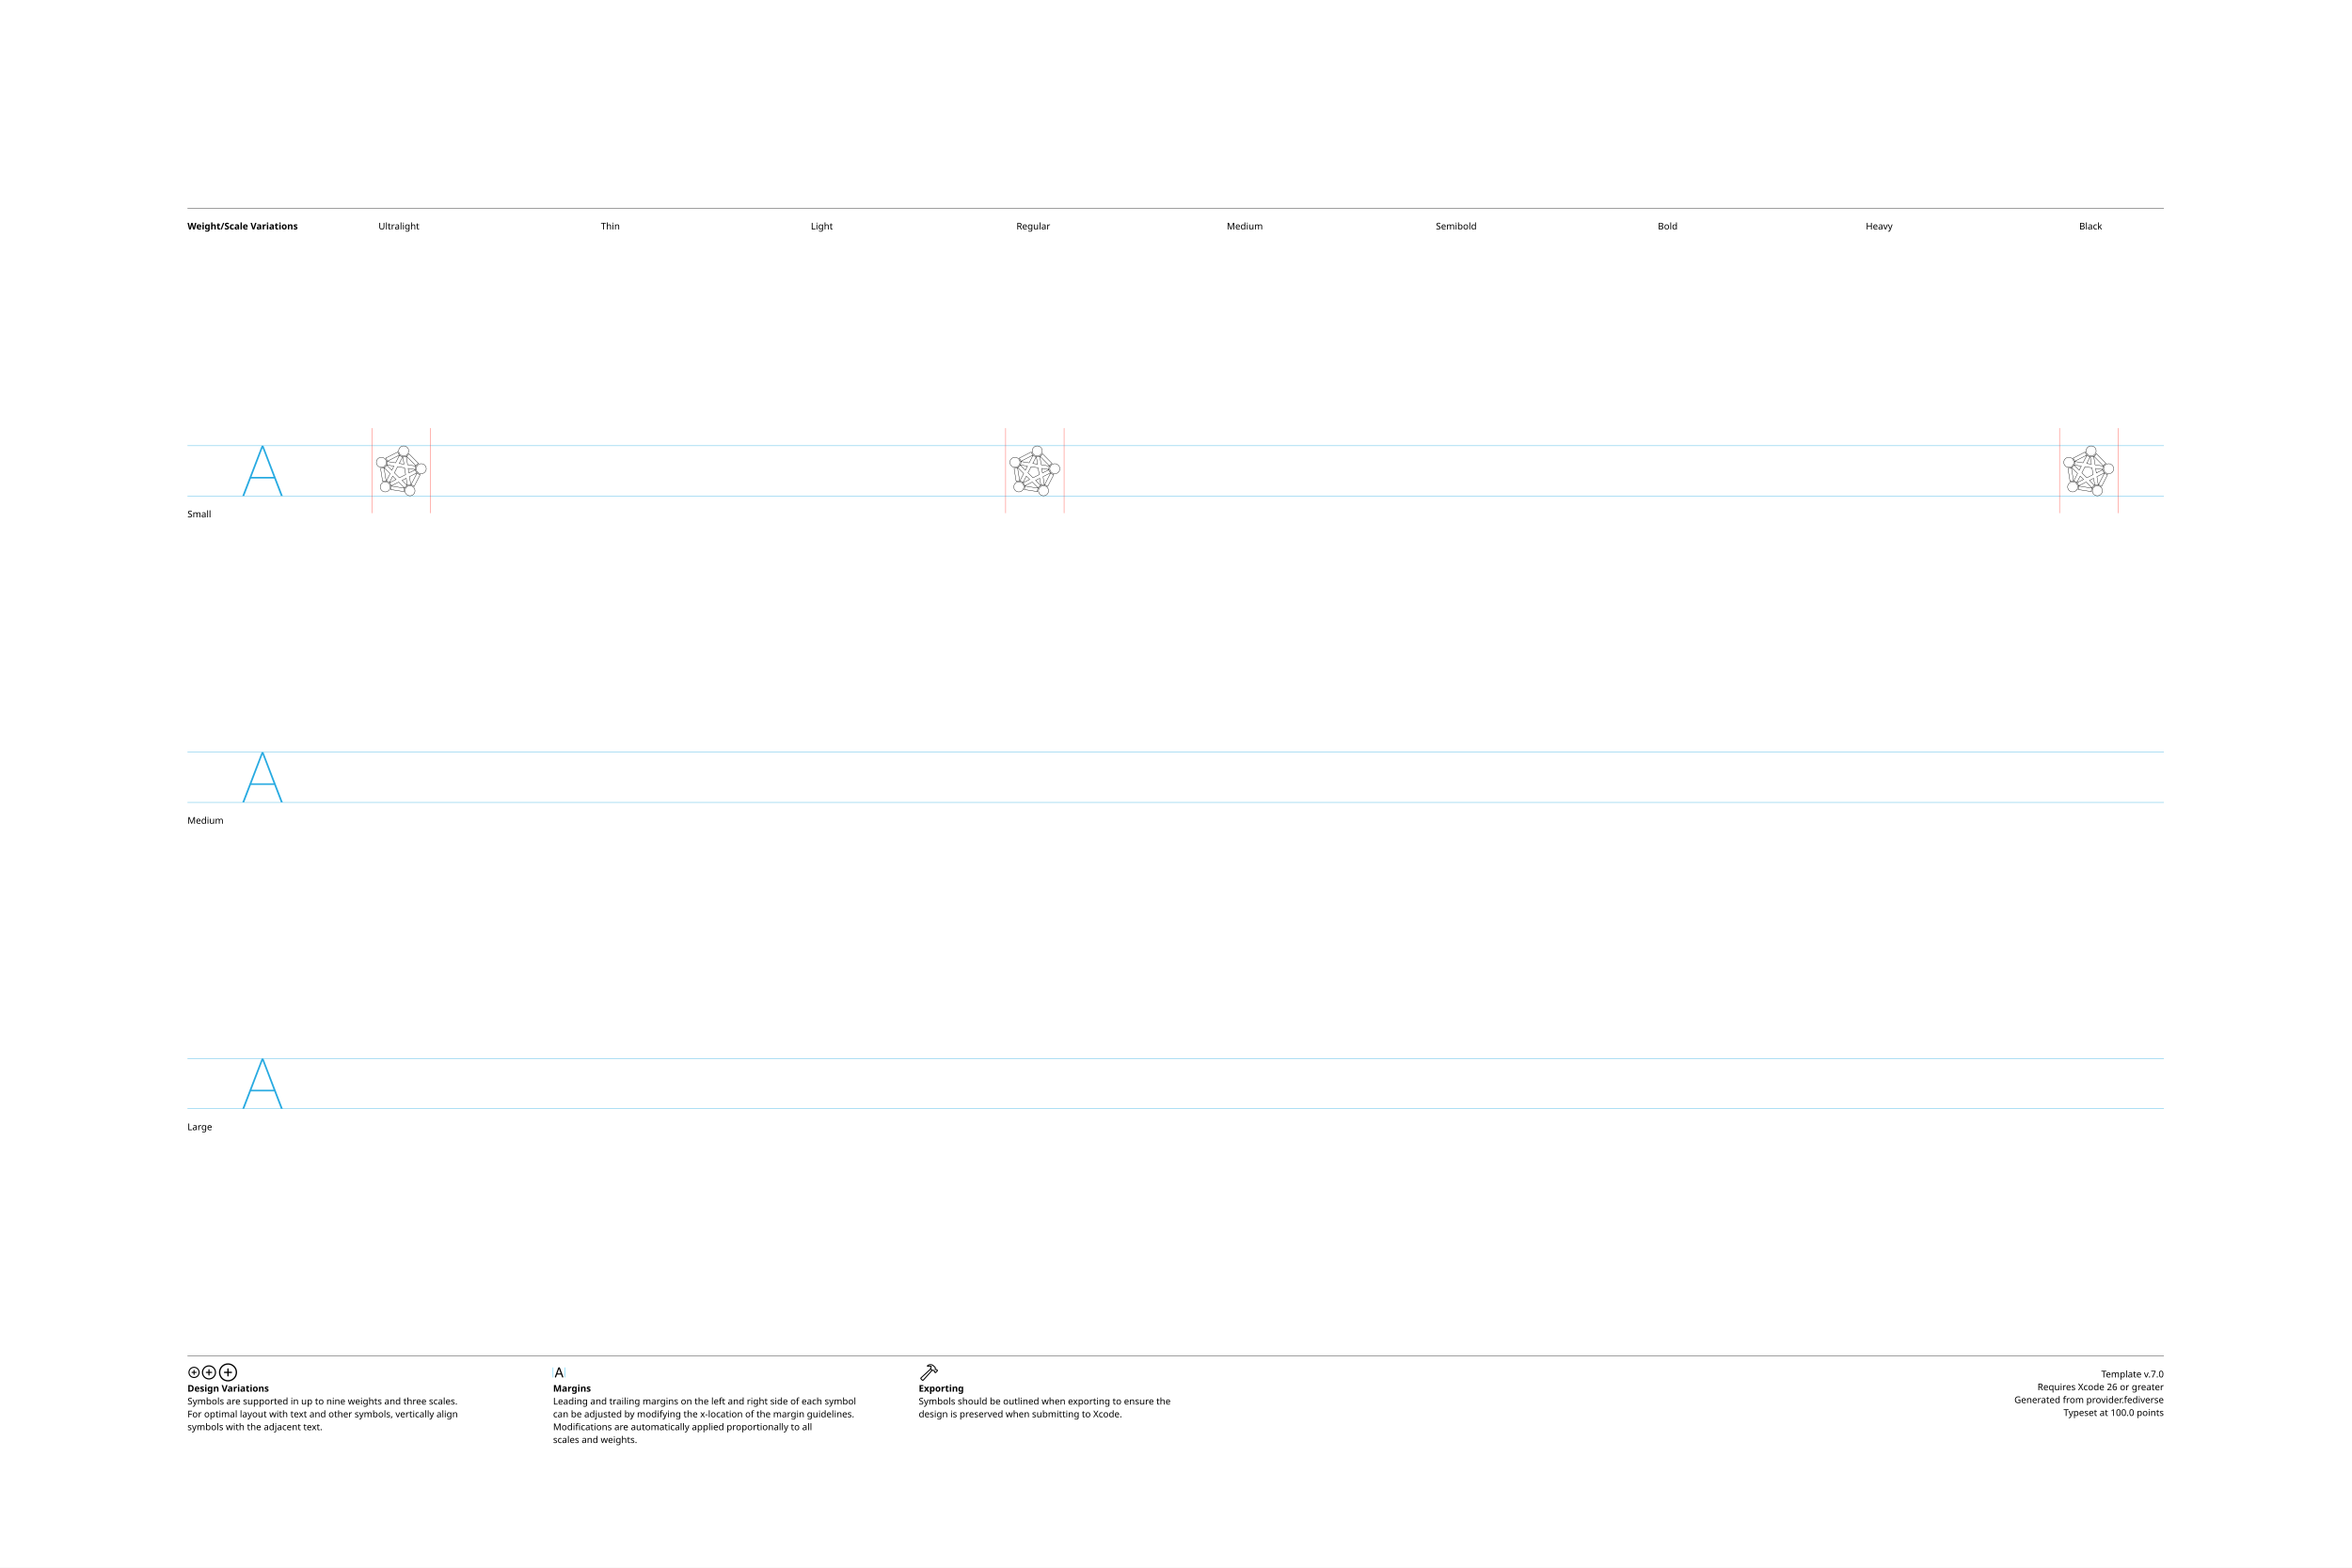
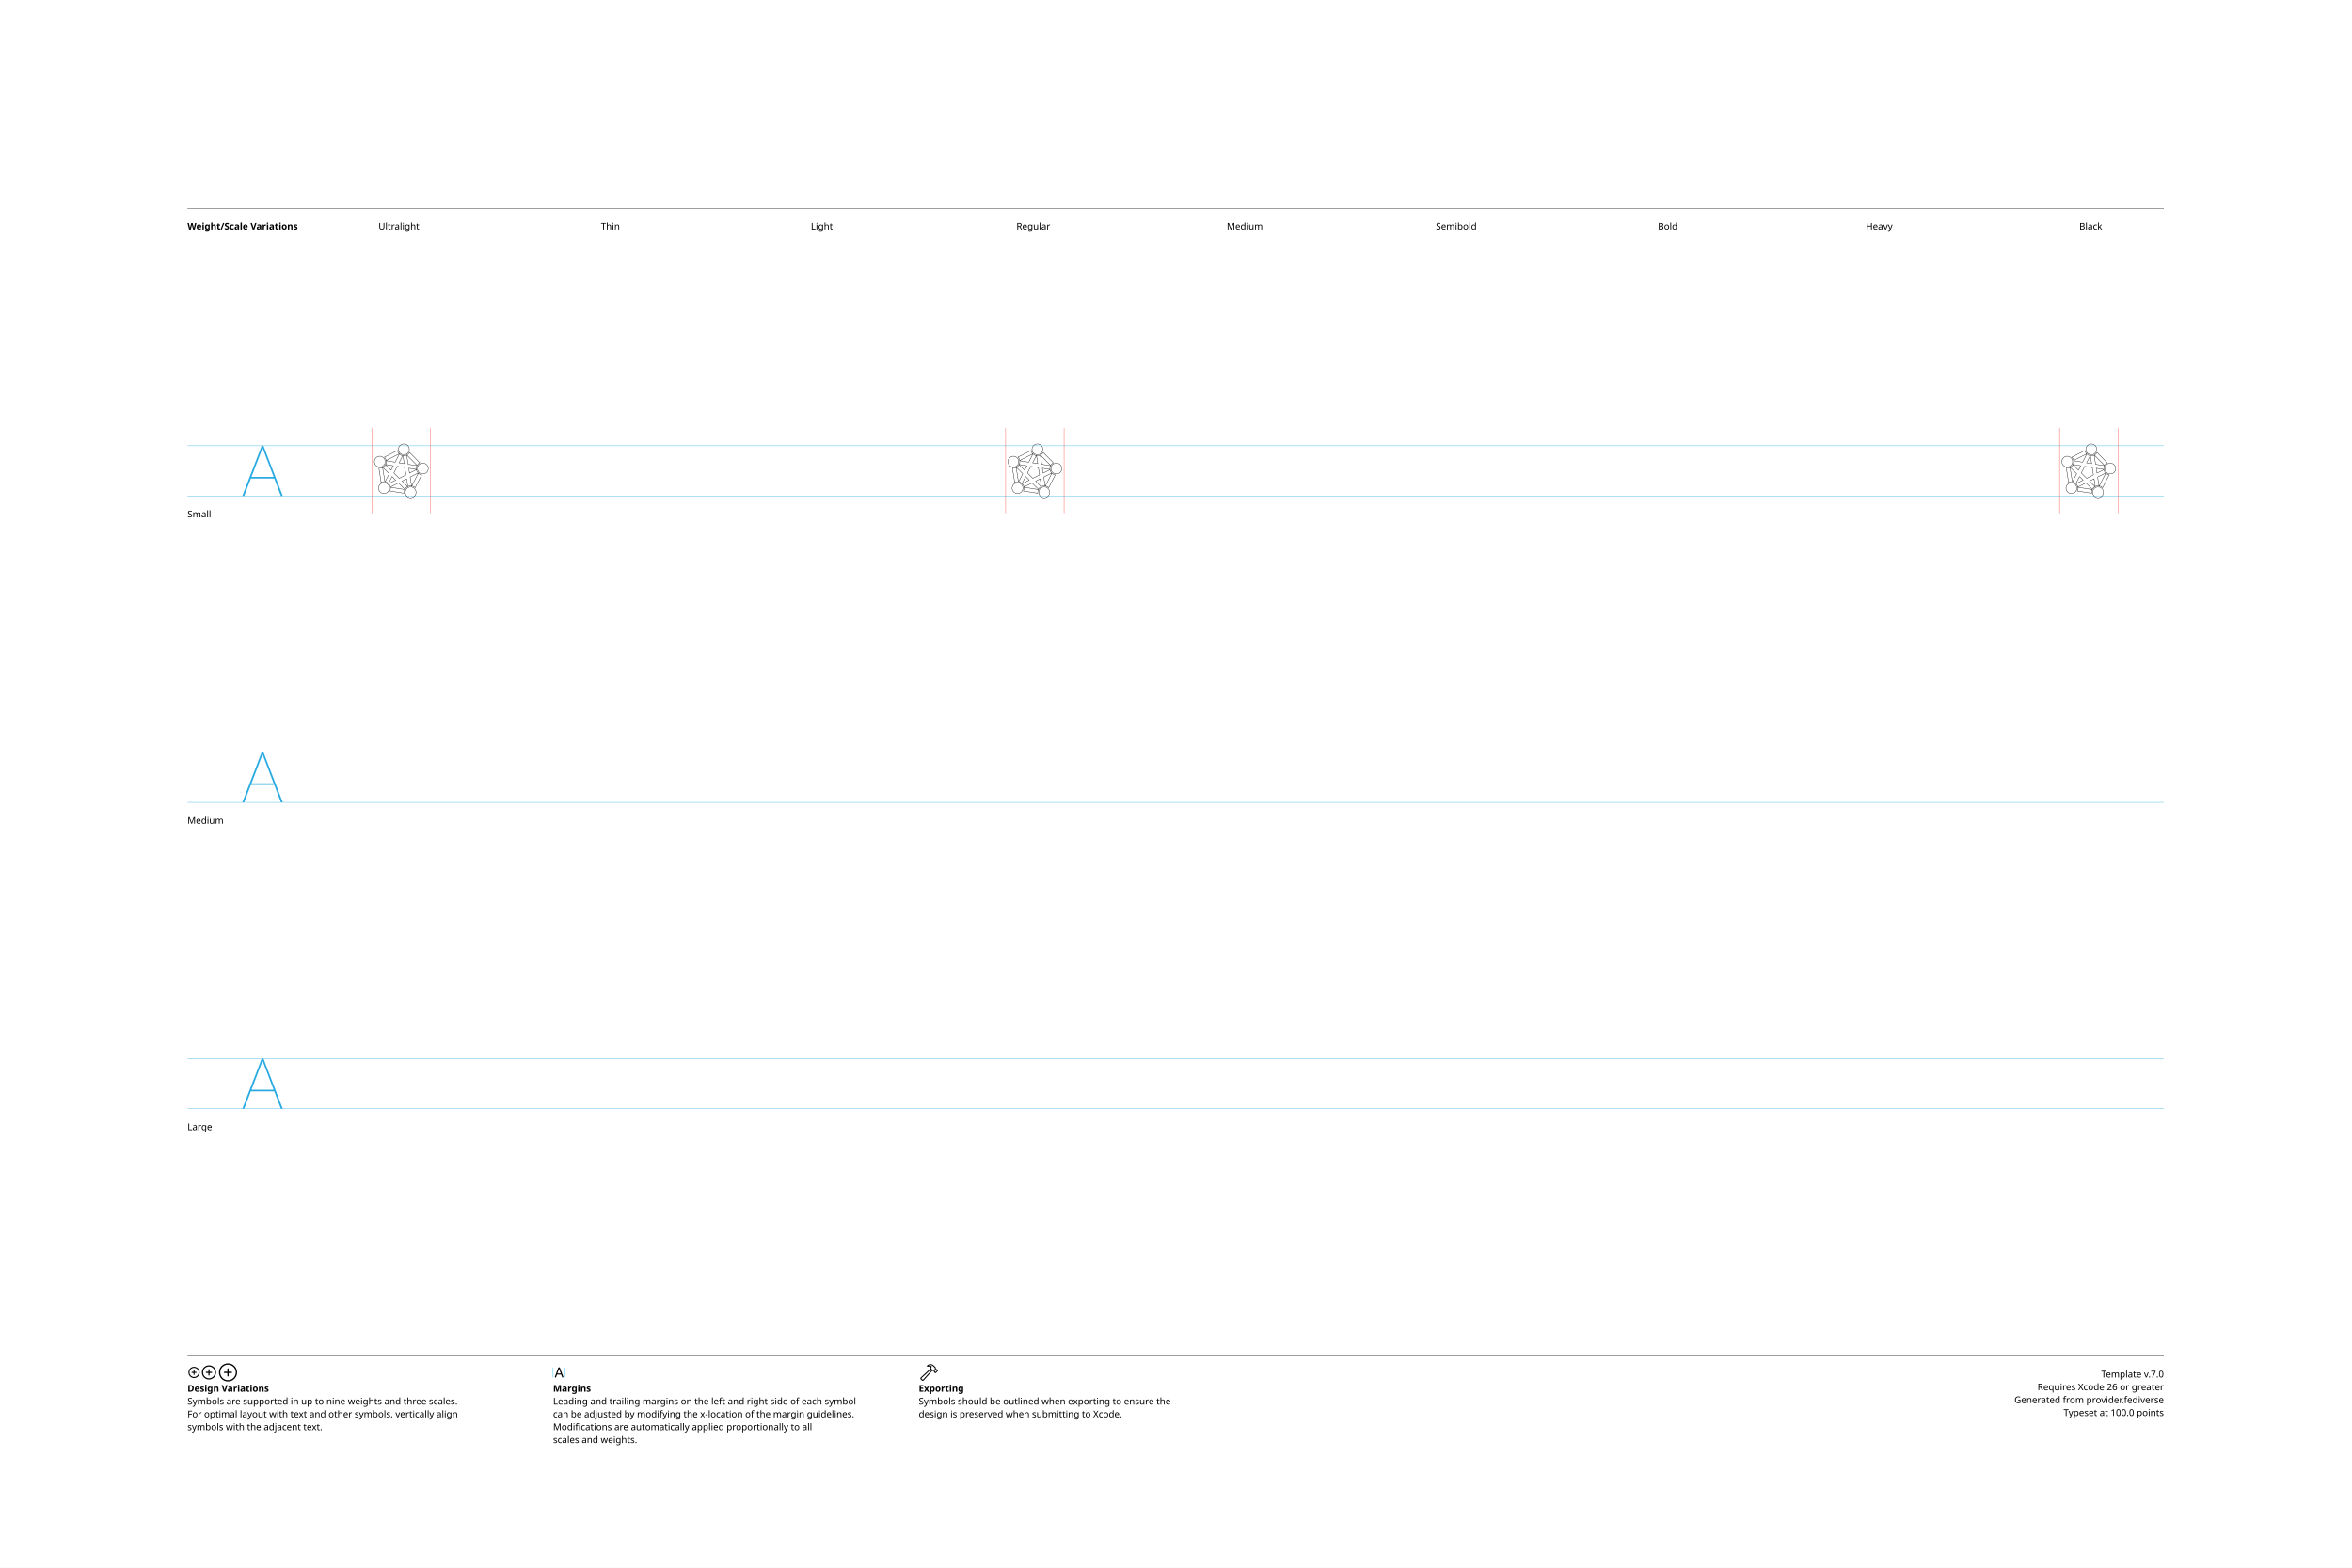
<svg xmlns="http://www.w3.org/2000/svg" version="1.1" viewBox="0 0 3300 2200">
  <style>.defaults {-sfsymbols-variable-value-mode:color;-sfsymbols-draw-reverses-motion-groups:false}

.monochrome-0 {-sfsymbols-motion-group:0}

.multicolor-0:tintColor {-sfsymbols-motion-group:0}

.hierarchical-0:primary {-sfsymbols-motion-group:0}

.SFSymbolsPreviewWireframe {fill:none;opacity:1.0;stroke:black;stroke-width:0.5}
</style>
  <g id="Notes">
    <rect height="2200" id="artboard" style="fill:white;opacity:1" width="3300" x="0" y="0" />
    <line style="fill:none;stroke:black;opacity:1;stroke-width:0.5;" x1="263" x2="3036" y1="292" y2="292" />
    <text style="stroke:none;fill:black;font-family:sans-serif;font-size:13;font-weight:bold;" transform="matrix(1 0 0 1 263 322)">Weight/Scale Variations</text>
    <text style="stroke:none;fill:black;font-family:sans-serif;font-size:13;text-anchor:middle;" transform="matrix(1 0 0 1 559.711 322)">Ultralight</text>
    <text style="stroke:none;fill:black;font-family:sans-serif;font-size:13;text-anchor:middle;" transform="matrix(1 0 0 1 856.422 322)">Thin</text>
    <text style="stroke:none;fill:black;font-family:sans-serif;font-size:13;text-anchor:middle;" transform="matrix(1 0 0 1 1153.13 322)">Light</text>
    <text style="stroke:none;fill:black;font-family:sans-serif;font-size:13;text-anchor:middle;" transform="matrix(1 0 0 1 1449.84 322)">Regular</text>
    <text style="stroke:none;fill:black;font-family:sans-serif;font-size:13;text-anchor:middle;" transform="matrix(1 0 0 1 1746.56 322)">Medium</text>
    <text style="stroke:none;fill:black;font-family:sans-serif;font-size:13;text-anchor:middle;" transform="matrix(1 0 0 1 2043.27 322)">Semibold</text>
    <text style="stroke:none;fill:black;font-family:sans-serif;font-size:13;text-anchor:middle;" transform="matrix(1 0 0 1 2339.98 322)">Bold</text>
    <text style="stroke:none;fill:black;font-family:sans-serif;font-size:13;text-anchor:middle;" transform="matrix(1 0 0 1 2636.69 322)">Heavy</text>
    <text style="stroke:none;fill:black;font-family:sans-serif;font-size:13;text-anchor:middle;" transform="matrix(1 0 0 1 2933.4 322)">Black</text>
    <line style="fill:none;stroke:black;opacity:1;stroke-width:0.5;" x1="263" x2="3036" y1="1903" y2="1903" />
    <g transform="matrix(0.2 0 0 0.2 263 1933)">
      <path d="m46.24 4.15c21.777 0 39.453-17.627 39.453-39.404s-17.676-39.404-39.453-39.404c-21.729 0-39.404 17.627-39.404 39.404s17.676 39.404 39.404 39.404Zm0-7.422c-17.676 0-31.934-14.307-31.934-31.982s14.258-31.982 31.934-31.982 31.982 14.307 31.982 31.982-14.307 31.982-31.982 31.982Zm3.613-17.773v-28.467c0-2.246-1.465-3.76-3.711-3.76-2.148 0-3.613 1.514-3.613 3.76v28.467c0 2.197 1.465 3.711 3.613 3.711 2.246 0 3.711-1.514 3.711-3.711Zm-17.822-10.596h28.418c2.197 0 3.711-1.465 3.711-3.613 0-2.197-1.514-3.711-3.711-3.711h-28.418c-2.246 0-3.76 1.514-3.76 3.711 0 2.148 1.514 3.613 3.76 3.613Z" />
    </g>
    <g transform="matrix(0.2 0 0 0.2 281.506 1933)">
      <path d="m58.545 14.551c27.49 0 49.805-22.314 49.805-49.805s-22.314-49.805-49.805-49.805-49.805 22.314-49.805 49.805 22.314 49.805 49.805 49.805Zm0-8.301c-22.949 0-41.504-18.555-41.504-41.504s18.555-41.504 41.504-41.504 41.504 18.555 41.504 41.504-18.555 41.504-41.504 41.504Zm4.053-23.096v-36.914c0-2.49-1.709-4.199-4.15-4.199-2.393 0-4.053 1.709-4.053 4.199v36.914c0 2.441 1.66 4.15 4.053 4.15 2.441 0 4.15-1.66 4.15-4.15Zm-22.559-14.404h36.963c2.441 0 4.15-1.611 4.15-4.004 0-2.441-1.709-4.15-4.15-4.15h-36.963c-2.49 0-4.15 1.709-4.15 4.15 0 2.393 1.66 4.004 4.15 4.004Z" />
    </g>
    <g transform="matrix(0.2 0 0 0.2 304.924 1933)">
      <path d="m74.853 28.32c35.107 0 63.623-28.467 63.623-63.574s-28.516-63.623-63.623-63.623-63.574 28.516-63.574 63.623 28.467 63.574 63.574 63.574Zm0-9.082c-30.127 0-54.492-24.365-54.492-54.492s24.365-54.492 54.492-54.492 54.492 24.365 54.492 54.492-24.365 54.492-54.492 54.492Zm4.443-30.322v-48.486c0-2.734-1.855-4.639-4.541-4.639-2.588 0-4.443 1.904-4.443 4.639v48.486c0 2.686 1.855 4.59 4.443 4.59 2.686 0 4.541-1.855 4.541-4.59Zm-28.711-19.775h48.486c2.686 0 4.59-1.807 4.59-4.395 0-2.734-1.855-4.59-4.59-4.59h-48.486c-2.734 0-4.59 1.855-4.59 4.59 0 2.588 1.855 4.395 4.59 4.395Z" />
    </g>
    <text style="stroke:none;fill:black;font-family:sans-serif;font-size:13;font-weight:bold;" transform="matrix(1 0 0 1 263 1953)">Design Variations</text>
    <text style="stroke:none;fill:black;font-family:sans-serif;font-size:13;" transform="matrix(1 0 0 1 263 1971)">Symbols are supported in up to nine weights and three scales.</text>
    <text style="stroke:none;fill:black;font-family:sans-serif;font-size:13;" transform="matrix(1 0 0 1 263 1989)">For optimal layout with text and other symbols, vertically align</text>
    <text style="stroke:none;fill:black;font-family:sans-serif;font-size:13;" transform="matrix(1 0 0 1 263 2007)">symbols with the adjacent text.</text>
    <line style="fill:none;stroke:#00AEEF;stroke-width:0.5;opacity:1.0;" x1="776" x2="776" y1="1919" y2="1933" />
    <g transform="matrix(0.2 0 0 0.2 776 1933)">
      <path d="m16.553 0.781c2.588 0 3.857-0.977 4.785-3.711l20.557-57.52h0.244l20.605 57.52c0.928 2.734 2.197 3.711 4.736 3.711 2.588 0 4.248-1.562 4.248-4.004 0-0.83-0.146-1.611-0.537-2.637l-22.9-60.986c-1.123-2.979-3.125-4.492-6.25-4.492-3.027 0-5.078 1.465-6.152 4.443l-22.9 61.084c-0.391 1.025-0.537 1.807-0.537 2.637 0 2.441 1.562 3.955 4.102 3.955Zm10.205-20.947h30.664c2.002 0 3.662-1.66 3.662-3.662 0-2.051-1.66-3.662-3.662-3.662h-30.664c-2.002 0-3.662 1.611-3.662 3.662 0 2.002 1.66 3.662 3.662 3.662Z" />
    </g>
    <line style="fill:none;stroke:#00AEEF;stroke-width:0.5;opacity:1.0;" x1="792.836" x2="792.836" y1="1919" y2="1933" />
    <text style="stroke:none;fill:black;font-family:sans-serif;font-size:13;font-weight:bold;" transform="matrix(1 0 0 1 776 1953)">Margins</text>
    <text style="stroke:none;fill:black;font-family:sans-serif;font-size:13;" transform="matrix(1 0 0 1 776 1971)">Leading and trailing margins on the left and right side of each symbol</text>
    <text style="stroke:none;fill:black;font-family:sans-serif;font-size:13;" transform="matrix(1 0 0 1 776 1989)">can be adjusted by modifying the x-location of the margin guidelines.</text>
    <text style="stroke:none;fill:black;font-family:sans-serif;font-size:13;" transform="matrix(1 0 0 1 776 2007)">Modifications are automatically applied proportionally to all</text>
    <text style="stroke:none;fill:black;font-family:sans-serif;font-size:13;" transform="matrix(1 0 0 1 776 2025)">scales and weights.</text>
    <g transform="matrix(0.2 0 0 0.2 1289 1933)">
      <path d="m14.209 13.135 7.861 7.861c4.297 4.395 9.326 4.102 13.867-1.025l60.693-68.213-4.883-4.883-60.254 67.676c-1.807 1.953-3.467 2.441-5.811 0.098l-5.176-5.127c-2.295-2.295-1.807-3.955 0.195-5.811l67.481-62.158-4.883-4.834-68.066 62.598c-4.98 4.59-5.322 9.473-1.025 13.818Zm44.873-97.461c-2.051 2.002-2.246 4.883-1.074 6.787 1.123 1.807 3.467 3.027 6.592 2.246 5.859-1.66 12.598-2.393 18.896 0.928l-2.686 7.129c-1.611 4.004-0.732 6.885 1.709 9.424l10.254 10.303c2.344 2.393 4.541 2.441 7.08 1.953l4.443-0.732 2.588 2.539-0.195 2.246c-0.098 2.295 0.537 4.297 2.783 6.494l3.369 3.32c2.295 2.295 5.518 2.49 7.812 0.195l12.988-13.037c2.295-2.344 2.148-5.371-0.195-7.666l-3.418-3.418c-2.197-2.197-4.053-3.027-6.348-2.881l-2.344 0.244-2.441-2.441 1.025-4.688c0.635-2.734-0.244-4.98-2.881-7.617l-11.279-11.182c-12.94-12.842-35.596-11.035-46.68-0.146Zm7.08 2.051c8.789-6.396 25.977-5.664 33.691 1.953l12.305 12.207c1.025 1.025 1.221 1.807 0.928 3.32l-1.465 6.641 6.738 6.689 4.395-0.244c1.123-0.049 1.514 0.049 2.344 0.879l2.539 2.49-10.84 10.84-2.49-2.49c-0.83-0.879-0.977-1.221-0.928-2.393l0.293-4.346-6.689-6.738-6.836 1.172c-1.416 0.293-2.051 0.195-3.174-0.879l-8.936-8.887c-1.074-1.025-1.172-1.709-0.488-3.369l4.59-11.475c-6.104-6.348-17.041-7.52-25.586-4.59-0.684 0.244-0.928-0.391-0.391-0.781Z" />
    </g>
    <text style="stroke:none;fill:black;font-family:sans-serif;font-size:13;font-weight:bold;" transform="matrix(1 0 0 1 1289 1953)">Exporting</text>
    <text style="stroke:none;fill:black;font-family:sans-serif;font-size:13;" transform="matrix(1 0 0 1 1289 1971)">Symbols should be outlined when exporting to ensure the</text>
    <text style="stroke:none;fill:black;font-family:sans-serif;font-size:13;" transform="matrix(1 0 0 1 1289 1989)">design is preserved when submitting to Xcode.</text>
    <text id="template-version" style="stroke:none;fill:black;font-family:sans-serif;font-size:13;text-anchor:end;" transform="matrix(1 0 0 1 3036 1933)">Template v.7.0</text>
    <text style="stroke:none;fill:black;font-family:sans-serif;font-size:13;text-anchor:end;" transform="matrix(1 0 0 1 3036 1951)">Requires Xcode 26 or greater</text>
    <text id="descriptive-name" style="stroke:none;fill:black;font-family:sans-serif;font-size:13;text-anchor:end;" transform="matrix(1 0 0 1 3036 1969)">Generated from provider.fediverse</text>
    <text style="stroke:none;fill:black;font-family:sans-serif;font-size:13;text-anchor:end;" transform="matrix(1 0 0 1 3036 1987)">Typeset at 100.0 points</text>
    <text style="stroke:none;fill:black;font-family:sans-serif;font-size:13;" transform="matrix(1 0 0 1 263 726)">Small</text>
    <text style="stroke:none;fill:black;font-family:sans-serif;font-size:13;" transform="matrix(1 0 0 1 263 1156)">Medium</text>
    <text style="stroke:none;fill:black;font-family:sans-serif;font-size:13;" transform="matrix(1 0 0 1 263 1586)">Large</text>
  </g>
  <g id="Guides">
    <g id="H-reference" style="fill:#27AAE1;stroke:none;" transform="matrix(1 0 0 1 339 696)">
      <path d="M0.994 0L3.638 0L29.328-67.132L30.03-67.132L30.03-70.459L28.123-70.459ZM11.688-24.48L46.981-24.48L46.231-26.729L12.438-26.729ZM55.12 0L57.764 0L30.638-70.459L29.433-70.459L29.433-67.132Z" />
    </g>
    <line id="Baseline-S" style="fill:none;stroke:#27AAE1;opacity:1;stroke-width:0.5;" x1="263" x2="3036" y1="696" y2="696" />
    <line id="Capline-S" style="fill:none;stroke:#27AAE1;opacity:1;stroke-width:0.5;" x1="263" x2="3036" y1="625.541" y2="625.541" />
    <g id="H-reference" style="fill:#27AAE1;stroke:none;" transform="matrix(1 0 0 1 339 1126)">
      <path d="M0.994 0L3.638 0L29.328-67.132L30.03-67.132L30.03-70.459L28.123-70.459ZM11.688-24.48L46.981-24.48L46.231-26.729L12.438-26.729ZM55.12 0L57.764 0L30.638-70.459L29.433-70.459L29.433-67.132Z" />
    </g>
    <line id="Baseline-M" style="fill:none;stroke:#27AAE1;opacity:1;stroke-width:0.5;" x1="263" x2="3036" y1="1126" y2="1126" />
    <line id="Capline-M" style="fill:none;stroke:#27AAE1;opacity:1;stroke-width:0.5;" x1="263" x2="3036" y1="1055.54" y2="1055.54" />
    <g id="H-reference" style="fill:#27AAE1;stroke:none;" transform="matrix(1 0 0 1 339 1556)">
      <path d="M0.994 0L3.638 0L29.328-67.132L30.03-67.132L30.03-70.459L28.123-70.459ZM11.688-24.48L46.981-24.48L46.231-26.729L12.438-26.729ZM55.12 0L57.764 0L30.638-70.459L29.433-70.459L29.433-67.132Z" />
    </g>
    <line id="Baseline-L" style="fill:none;stroke:#27AAE1;opacity:1;stroke-width:0.5;" x1="263" x2="3036" y1="1556" y2="1556" />
    <line id="Capline-L" style="fill:none;stroke:#27AAE1;opacity:1;stroke-width:0.5;" x1="263" x2="3036" y1="1485.54" y2="1485.54" />
    <line id="left-margin-Ultralight-S" style="fill:none;stroke:#FF3B30;stroke-width:0.5;opacity:1.0;" x1="522.047" x2="522.047" y1="600.785" y2="720.121" />
    <line id="right-margin-Ultralight-S" style="fill:none;stroke:#FF3B30;stroke-width:0.5;opacity:1.0;" x1="604.047" x2="604.047" y1="600.785" y2="720.121" />
    <line id="left-margin-Regular-S" style="fill:none;stroke:#FF3B30;stroke-width:0.5;opacity:1.0;" x1="1410.980" x2="1410.980" y1="600.785" y2="720.121" />
    <line id="right-margin-Regular-S" style="fill:none;stroke:#FF3B30;stroke-width:0.5;opacity:1.0;" x1="1492.980" x2="1492.980" y1="600.785" y2="720.121" />
    <line id="left-margin-Black-S" style="fill:none;stroke:#FF3B30;stroke-width:0.5;opacity:1.0;" x1="2889.630" x2="2889.630" y1="600.785" y2="720.121" />
    <line id="right-margin-Black-S" style="fill:none;stroke:#FF3B30;stroke-width:0.5;opacity:1.0;" x1="2971.630" x2="2971.630" y1="600.785" y2="720.121" />
  </g>
  <g id="Symbols">
    <g id="Ultralight-S" transform="matrix(1 0 0 1 522.047 696)">
-       <path class="monochrome-0 multicolor-0:tintColor hierarchical-0:primary SFSymbolsPreviewWireframe" d="M 60.171 -7.265 C 60.171 -3.379 57.021 -0.23 53.136 -0.23 C 49.25 -0.23 46.1 -3.379 46.1 -7.265 C 46.1 -11.15 49.25 -14.3 53.136 -14.3 C 57.021 -14.3 60.171 -11.15 60.171 -7.265 ZM 25.523 -12.717 C 25.523 -8.832 22.373 -5.682 18.487 -5.682 C 14.602 -5.682 11.452 -8.832 11.452 -12.717 C 11.452 -16.602 14.602 -19.752 18.487 -19.752 C 22.373 -19.752 25.523 -16.602 25.523 -12.717 ZM 45.55 -10.951 C 44.998 -9.841 44.694 -8.588 44.694 -7.265 C 44.694 -6.864 44.721 -6.469 44.785 -6.086 L 26.073 -9.031 C 26.625 -10.141 26.93 -11.393 26.93 -12.717 C 26.93 -13.118 26.902 -13.512 26.838 -13.896 ZM 42.855 -54.891 L 38.127 -45.659 L 44.774 -44.593 L 43.162 -54.844 C 43.545 -54.78 43.94 -54.752 44.342 -54.752 C 45.665 -54.752 46.917 -55.057 48.027 -55.608 L 49.888 -43.773 L 61.39 -41.928 C 60.831 -40.812 60.523 -39.552 60.523 -38.219 C 60.523 -37.827 60.549 -37.441 60.611 -37.066 L 50.693 -38.656 L 51.699 -32.255 L 60.654 -36.779 C 60.937 -35.085 61.731 -33.566 62.874 -32.383 L 52.503 -27.144 L 54.315 -15.615 C 53.932 -15.679 53.537 -15.707 53.136 -15.707 C 51.812 -15.707 50.56 -15.402 49.45 -14.851 L 47.884 -24.81 L 41.992 -21.834 L 49.151 -14.707 C 47.673 -13.916 46.46 -12.698 45.677 -11.216 L 37.362 -19.494 L 26.798 -14.157 C 26.516 -15.851 25.721 -17.37 24.578 -18.553 L 33.686 -23.154 L 28.993 -27.827 L 24.358 -18.777 C 23.18 -19.925 21.665 -20.728 19.974 -21.02 L 25.329 -31.475 L 17.02 -39.747 C 18.497 -40.538 19.711 -41.756 20.494 -43.238 L 27.686 -36.077 L 30.653 -41.87 L 20.61 -43.481 C 21.169 -44.596 21.477 -45.857 21.477 -47.189 C 21.477 -47.582 21.451 -47.968 21.389 -48.343 L 33.014 -46.479 L 38.471 -57.135 C 39.649 -55.986 41.164 -55.184 42.855 -54.891 ZM 67.484 -29.915 L 59.002 -13.328 C 57.824 -14.476 56.308 -15.278 54.617 -15.569 L 63.099 -32.156 C 64.277 -31.008 65.792 -30.207 67.484 -29.915 ZM 19.66 -21.068 C 19.279 -21.131 18.886 -21.159 18.487 -21.159 C 17.162 -21.159 15.907 -20.854 14.795 -20.3 L 11.863 -38.838 C 12.244 -38.775 12.636 -38.747 13.035 -38.747 C 14.361 -38.747 15.616 -39.053 16.727 -39.606 ZM 31.35 -32.429 L 38.316 -25.494 L 47.081 -29.922 L 45.578 -39.476 L 35.766 -41.05 ZM 76 -38.219 C 76 -34.334 72.85 -31.184 68.965 -31.184 C 65.079 -31.184 61.93 -34.334 61.93 -38.219 C 61.93 -42.105 65.079 -45.255 68.965 -45.255 C 72.85 -45.255 76 -42.105 76 -38.219 ZM 20.07 -47.189 C 20.07 -43.304 16.921 -40.154 13.035 -40.154 C 9.15 -40.154 6 -43.304 6 -47.189 C 6 -51.075 9.15 -54.224 13.035 -54.224 C 16.921 -54.224 20.07 -51.075 20.07 -47.189 ZM 65.051 -45.696 C 63.564 -44.922 62.34 -43.714 61.541 -42.242 L 48.255 -55.718 C 49.742 -56.492 50.966 -57.7 51.766 -59.172 ZM 38.278 -57.329 L 21.34 -48.669 C 21.048 -50.361 20.247 -51.877 19.099 -53.055 L 36.037 -61.714 C 36.328 -60.023 37.13 -58.507 38.278 -57.329 ZM 51.377 -63.194 C 51.377 -59.309 48.227 -56.159 44.342 -56.159 C 40.456 -56.159 37.306 -59.309 37.306 -63.194 C 37.306 -67.08 40.456 -70.23 44.342 -70.23 C 48.227 -70.23 51.377 -67.08 51.377 -63.194 Z" />
+       <path class="monochrome-0 multicolor-0:tintColor hierarchical-0:primary SFSymbolsPreviewWireframe" d="M 61.705 -5.027 C 61.705 -0.831 58.303 2.571 54.107 2.571 C 49.91 2.571 46.508 -0.831 46.508 -5.027 C 46.508 -9.224 49.91 -12.626 54.107 -12.626 C 58.303 -12.626 61.705 -9.224 61.705 -5.027 Z M 24.284 -10.916 C 24.284 -6.72 20.883 -3.318 16.686 -3.318 C 12.49 -3.318 9.088 -6.72 9.088 -10.916 C 9.088 -15.112 12.49 -18.514 16.686 -18.514 C 20.883 -18.514 24.284 -15.112 24.284 -10.916 Z M 45.914 -9.009 C 45.318 -7.81 44.989 -6.457 44.989 -5.027 C 44.989 -4.594 45.019 -4.168 45.088 -3.755 L 24.879 -6.935 C 25.475 -8.134 25.804 -9.486 25.804 -10.916 C 25.804 -11.349 25.774 -11.775 25.705 -12.189 Z M 43.004 -56.464 L 37.897 -46.493 L 45.076 -45.342 L 43.335 -56.413 C 43.749 -56.344 44.176 -56.314 44.609 -56.314 C 46.038 -56.314 47.391 -56.643 48.589 -57.238 L 50.599 -44.456 L 63.021 -42.464 C 62.418 -41.259 62.084 -39.898 62.084 -38.459 C 62.084 -38.035 62.113 -37.618 62.179 -37.212 L 51.468 -38.93 L 52.555 -32.017 L 62.227 -36.904 C 62.532 -35.074 63.39 -33.433 64.624 -32.156 L 53.423 -26.497 L 55.38 -14.046 C 54.967 -14.115 54.54 -14.145 54.107 -14.145 C 52.677 -14.145 51.325 -13.816 50.126 -13.221 L 48.435 -23.977 L 42.072 -20.762 L 49.803 -13.065 C 48.207 -12.211 46.897 -10.895 46.051 -9.295 L 37.071 -18.235 L 25.662 -12.471 C 25.357 -14.301 24.499 -15.941 23.265 -17.219 L 33.101 -22.188 L 28.032 -27.235 L 23.026 -17.46 C 21.755 -18.701 20.118 -19.568 18.292 -19.884 L 24.075 -31.175 L 15.102 -40.108 C 16.697 -40.962 18.008 -42.278 18.853 -43.879 L 26.621 -36.145 L 29.825 -42.401 L 18.979 -44.141 C 19.582 -45.346 19.916 -46.707 19.916 -48.146 C 19.916 -48.57 19.887 -48.987 19.821 -49.392 L 32.375 -47.379 L 38.269 -58.887 C 39.541 -57.647 41.177 -56.78 43.004 -56.464 Z M 69.603 -29.49 L 60.442 -11.576 C 59.169 -12.816 57.533 -13.681 55.706 -13.996 L 64.866 -31.91 C 66.139 -30.67 67.776 -29.805 69.603 -29.49 Z M 17.952 -19.936 C 17.541 -20.004 17.117 -20.034 16.686 -20.034 C 15.254 -20.034 13.899 -19.703 12.699 -19.106 L 9.532 -39.127 C 9.944 -39.058 10.367 -39.029 10.798 -39.029 C 12.23 -39.029 13.585 -39.359 14.786 -39.956 Z M 30.578 -32.205 L 38.102 -24.715 L 47.567 -29.497 L 45.945 -39.816 L 35.347 -41.516 Z M 78.8 -38.459 C 78.8 -34.263 75.398 -30.861 71.202 -30.861 C 67.006 -30.861 63.604 -34.263 63.604 -38.459 C 63.604 -42.655 67.006 -46.057 71.202 -46.057 C 75.398 -46.057 78.8 -42.655 78.8 -38.459 Z M 18.396 -48.146 C 18.396 -43.95 14.994 -40.548 10.798 -40.548 C 6.602 -40.548 3.2 -43.95 3.2 -48.146 C 3.2 -52.342 6.602 -55.744 10.798 -55.744 C 14.994 -55.744 18.396 -52.342 18.396 -48.146 Z M 66.975 -46.533 C 65.369 -45.697 64.047 -44.393 63.184 -42.803 L 48.836 -57.357 C 50.442 -58.193 51.764 -59.497 52.627 -61.087 Z M 38.06 -59.097 L 19.767 -49.745 C 19.452 -51.571 18.587 -53.208 17.347 -54.481 L 35.64 -63.833 C 35.955 -62.006 36.82 -60.369 38.06 -59.097 Z M 52.207 -65.431 C 52.207 -61.235 48.805 -57.834 44.609 -57.834 C 40.413 -57.834 37.011 -61.235 37.011 -65.431 C 37.011 -69.628 40.413 -73.029 44.609 -73.029 C 48.805 -73.029 52.207 -69.628 52.207 -65.431 Z" />
    </g>
    <g id="Regular-S" transform="matrix(1 0 0 1 1410.98 696)">
-       <path class="monochrome-0 multicolor-0:tintColor hierarchical-0:primary SFSymbolsPreviewWireframe" d="M 60.171 -7.265 C 60.171 -3.379 57.021 -0.23 53.136 -0.23 C 49.25 -0.23 46.1 -3.379 46.1 -7.265 C 46.1 -11.15 49.25 -14.3 53.136 -14.3 C 57.021 -14.3 60.171 -11.15 60.171 -7.265 ZM 25.523 -12.717 C 25.523 -8.832 22.373 -5.682 18.487 -5.682 C 14.602 -5.682 11.452 -8.832 11.452 -12.717 C 11.452 -16.602 14.602 -19.752 18.487 -19.752 C 22.373 -19.752 25.523 -16.602 25.523 -12.717 ZM 45.55 -10.951 C 44.998 -9.841 44.694 -8.588 44.694 -7.265 C 44.694 -6.864 44.721 -6.469 44.785 -6.086 L 26.073 -9.031 C 26.625 -10.141 26.93 -11.393 26.93 -12.717 C 26.93 -13.118 26.902 -13.512 26.838 -13.896 ZM 42.855 -54.891 L 38.127 -45.659 L 44.774 -44.593 L 43.162 -54.844 C 43.545 -54.78 43.94 -54.752 44.342 -54.752 C 45.665 -54.752 46.917 -55.057 48.027 -55.608 L 49.888 -43.773 L 61.39 -41.928 C 60.831 -40.812 60.523 -39.552 60.523 -38.219 C 60.523 -37.827 60.549 -37.441 60.611 -37.066 L 50.693 -38.656 L 51.699 -32.255 L 60.654 -36.779 C 60.937 -35.085 61.731 -33.566 62.874 -32.383 L 52.503 -27.144 L 54.315 -15.615 C 53.932 -15.679 53.537 -15.707 53.136 -15.707 C 51.812 -15.707 50.56 -15.402 49.45 -14.851 L 47.884 -24.81 L 41.992 -21.834 L 49.151 -14.707 C 47.673 -13.916 46.46 -12.698 45.677 -11.216 L 37.362 -19.494 L 26.798 -14.157 C 26.516 -15.851 25.721 -17.37 24.578 -18.553 L 33.686 -23.154 L 28.993 -27.827 L 24.358 -18.777 C 23.18 -19.925 21.665 -20.728 19.974 -21.02 L 25.329 -31.475 L 17.02 -39.747 C 18.497 -40.538 19.711 -41.756 20.494 -43.238 L 27.686 -36.077 L 30.653 -41.87 L 20.61 -43.481 C 21.169 -44.596 21.477 -45.857 21.477 -47.189 C 21.477 -47.582 21.451 -47.968 21.389 -48.343 L 33.014 -46.479 L 38.471 -57.135 C 39.649 -55.986 41.164 -55.184 42.855 -54.891 ZM 67.484 -29.915 L 59.002 -13.328 C 57.824 -14.476 56.308 -15.278 54.617 -15.569 L 63.099 -32.156 C 64.277 -31.008 65.792 -30.207 67.484 -29.915 ZM 19.66 -21.068 C 19.279 -21.131 18.886 -21.159 18.487 -21.159 C 17.162 -21.159 15.907 -20.854 14.795 -20.3 L 11.863 -38.838 C 12.244 -38.775 12.636 -38.747 13.035 -38.747 C 14.361 -38.747 15.616 -39.053 16.727 -39.606 ZM 31.35 -32.429 L 38.316 -25.494 L 47.081 -29.922 L 45.578 -39.476 L 35.766 -41.05 ZM 76 -38.219 C 76 -34.334 72.85 -31.184 68.965 -31.184 C 65.079 -31.184 61.93 -34.334 61.93 -38.219 C 61.93 -42.105 65.079 -45.255 68.965 -45.255 C 72.85 -45.255 76 -42.105 76 -38.219 ZM 20.07 -47.189 C 20.07 -43.304 16.921 -40.154 13.035 -40.154 C 9.15 -40.154 6 -43.304 6 -47.189 C 6 -51.075 9.15 -54.224 13.035 -54.224 C 16.921 -54.224 20.07 -51.075 20.07 -47.189 ZM 65.051 -45.696 C 63.564 -44.922 62.34 -43.714 61.541 -42.242 L 48.255 -55.718 C 49.742 -56.492 50.966 -57.7 51.766 -59.172 ZM 38.278 -57.329 L 21.34 -48.669 C 21.048 -50.361 20.247 -51.877 19.099 -53.055 L 36.037 -61.714 C 36.328 -60.023 37.13 -58.507 38.278 -57.329 ZM 51.377 -63.194 C 51.377 -59.309 48.227 -56.159 44.342 -56.159 C 40.456 -56.159 37.306 -59.309 37.306 -63.194 C 37.306 -67.08 40.456 -70.23 44.342 -70.23 C 48.227 -70.23 51.377 -67.08 51.377 -63.194 Z" />
+       <path class="monochrome-0 multicolor-0:tintColor hierarchical-0:primary SFSymbolsPreviewWireframe" d="M 61.705 -5.027 C 61.705 -0.831 58.303 2.571 54.107 2.571 C 49.91 2.571 46.508 -0.831 46.508 -5.027 C 46.508 -9.224 49.91 -12.626 54.107 -12.626 C 58.303 -12.626 61.705 -9.224 61.705 -5.027 Z M 24.284 -10.916 C 24.284 -6.72 20.883 -3.318 16.686 -3.318 C 12.49 -3.318 9.088 -6.72 9.088 -10.916 C 9.088 -15.112 12.49 -18.514 16.686 -18.514 C 20.883 -18.514 24.284 -15.112 24.284 -10.916 Z M 45.914 -9.009 C 45.318 -7.81 44.989 -6.457 44.989 -5.027 C 44.989 -4.594 45.019 -4.168 45.088 -3.755 L 24.879 -6.935 C 25.475 -8.134 25.804 -9.486 25.804 -10.916 C 25.804 -11.349 25.774 -11.775 25.705 -12.189 Z M 43.004 -56.464 L 37.897 -46.493 L 45.076 -45.342 L 43.335 -56.413 C 43.749 -56.344 44.176 -56.314 44.609 -56.314 C 46.038 -56.314 47.391 -56.643 48.589 -57.238 L 50.599 -44.456 L 63.021 -42.464 C 62.418 -41.259 62.084 -39.898 62.084 -38.459 C 62.084 -38.035 62.113 -37.618 62.179 -37.212 L 51.468 -38.93 L 52.555 -32.017 L 62.227 -36.904 C 62.532 -35.074 63.39 -33.433 64.624 -32.156 L 53.423 -26.497 L 55.38 -14.046 C 54.967 -14.115 54.54 -14.145 54.107 -14.145 C 52.677 -14.145 51.325 -13.816 50.126 -13.221 L 48.435 -23.977 L 42.072 -20.762 L 49.803 -13.065 C 48.207 -12.211 46.897 -10.895 46.051 -9.295 L 37.071 -18.235 L 25.662 -12.471 C 25.357 -14.301 24.499 -15.941 23.265 -17.219 L 33.101 -22.188 L 28.032 -27.235 L 23.026 -17.46 C 21.755 -18.701 20.118 -19.568 18.292 -19.884 L 24.075 -31.175 L 15.102 -40.108 C 16.697 -40.962 18.008 -42.278 18.853 -43.879 L 26.621 -36.145 L 29.825 -42.401 L 18.979 -44.141 C 19.582 -45.346 19.916 -46.707 19.916 -48.146 C 19.916 -48.57 19.887 -48.987 19.821 -49.392 L 32.375 -47.379 L 38.269 -58.887 C 39.541 -57.647 41.177 -56.78 43.004 -56.464 Z M 69.603 -29.49 L 60.442 -11.576 C 59.169 -12.816 57.533 -13.681 55.706 -13.996 L 64.866 -31.91 C 66.139 -30.67 67.776 -29.805 69.603 -29.49 Z M 17.952 -19.936 C 17.541 -20.004 17.117 -20.034 16.686 -20.034 C 15.254 -20.034 13.899 -19.703 12.699 -19.106 L 9.532 -39.127 C 9.944 -39.058 10.367 -39.029 10.798 -39.029 C 12.23 -39.029 13.585 -39.359 14.786 -39.956 Z M 30.578 -32.205 L 38.102 -24.715 L 47.567 -29.497 L 45.945 -39.816 L 35.347 -41.516 Z M 78.8 -38.459 C 78.8 -34.263 75.398 -30.861 71.202 -30.861 C 67.006 -30.861 63.604 -34.263 63.604 -38.459 C 63.604 -42.655 67.006 -46.057 71.202 -46.057 C 75.398 -46.057 78.8 -42.655 78.8 -38.459 Z M 18.396 -48.146 C 18.396 -43.95 14.994 -40.548 10.798 -40.548 C 6.602 -40.548 3.2 -43.95 3.2 -48.146 C 3.2 -52.342 6.602 -55.744 10.798 -55.744 C 14.994 -55.744 18.396 -52.342 18.396 -48.146 Z M 66.975 -46.533 C 65.369 -45.697 64.047 -44.393 63.184 -42.803 L 48.836 -57.357 C 50.442 -58.193 51.764 -59.497 52.627 -61.087 Z M 38.06 -59.097 L 19.767 -49.745 C 19.452 -51.571 18.587 -53.208 17.347 -54.481 L 35.64 -63.833 C 35.955 -62.006 36.82 -60.369 38.06 -59.097 Z M 52.207 -65.431 C 52.207 -61.235 48.805 -57.834 44.609 -57.834 C 40.413 -57.834 37.011 -61.235 37.011 -65.431 C 37.011 -69.628 40.413 -73.029 44.609 -73.029 C 48.805 -73.029 52.207 -69.628 52.207 -65.431 Z" />
    </g>
    <g id="Black-S" transform="matrix(1 0 0 1 2889.63 696)">
-       <path class="monochrome-0 multicolor-0:tintColor hierarchical-0:primary SFSymbolsPreviewWireframe" d="M 60.171 -7.265 C 60.171 -3.379 57.021 -0.23 53.136 -0.23 C 49.25 -0.23 46.1 -3.379 46.1 -7.265 C 46.1 -11.15 49.25 -14.3 53.136 -14.3 C 57.021 -14.3 60.171 -11.15 60.171 -7.265 ZM 25.523 -12.717 C 25.523 -8.832 22.373 -5.682 18.487 -5.682 C 14.602 -5.682 11.452 -8.832 11.452 -12.717 C 11.452 -16.602 14.602 -19.752 18.487 -19.752 C 22.373 -19.752 25.523 -16.602 25.523 -12.717 ZM 45.55 -10.951 C 44.998 -9.841 44.694 -8.588 44.694 -7.265 C 44.694 -6.864 44.721 -6.469 44.785 -6.086 L 26.073 -9.031 C 26.625 -10.141 26.93 -11.393 26.93 -12.717 C 26.93 -13.118 26.902 -13.512 26.838 -13.896 ZM 42.855 -54.891 L 38.127 -45.659 L 44.774 -44.593 L 43.162 -54.844 C 43.545 -54.78 43.94 -54.752 44.342 -54.752 C 45.665 -54.752 46.917 -55.057 48.027 -55.608 L 49.888 -43.773 L 61.39 -41.928 C 60.831 -40.812 60.523 -39.552 60.523 -38.219 C 60.523 -37.827 60.549 -37.441 60.611 -37.066 L 50.693 -38.656 L 51.699 -32.255 L 60.654 -36.779 C 60.937 -35.085 61.731 -33.566 62.874 -32.383 L 52.503 -27.144 L 54.315 -15.615 C 53.932 -15.679 53.537 -15.707 53.136 -15.707 C 51.812 -15.707 50.56 -15.402 49.45 -14.851 L 47.884 -24.81 L 41.992 -21.834 L 49.151 -14.707 C 47.673 -13.916 46.46 -12.698 45.677 -11.216 L 37.362 -19.494 L 26.798 -14.157 C 26.516 -15.851 25.721 -17.37 24.578 -18.553 L 33.686 -23.154 L 28.993 -27.827 L 24.358 -18.777 C 23.18 -19.925 21.665 -20.728 19.974 -21.02 L 25.329 -31.475 L 17.02 -39.747 C 18.497 -40.538 19.711 -41.756 20.494 -43.238 L 27.686 -36.077 L 30.653 -41.87 L 20.61 -43.481 C 21.169 -44.596 21.477 -45.857 21.477 -47.189 C 21.477 -47.582 21.451 -47.968 21.389 -48.343 L 33.014 -46.479 L 38.471 -57.135 C 39.649 -55.986 41.164 -55.184 42.855 -54.891 ZM 67.484 -29.915 L 59.002 -13.328 C 57.824 -14.476 56.308 -15.278 54.617 -15.569 L 63.099 -32.156 C 64.277 -31.008 65.792 -30.207 67.484 -29.915 ZM 19.66 -21.068 C 19.279 -21.131 18.886 -21.159 18.487 -21.159 C 17.162 -21.159 15.907 -20.854 14.795 -20.3 L 11.863 -38.838 C 12.244 -38.775 12.636 -38.747 13.035 -38.747 C 14.361 -38.747 15.616 -39.053 16.727 -39.606 ZM 31.35 -32.429 L 38.316 -25.494 L 47.081 -29.922 L 45.578 -39.476 L 35.766 -41.05 ZM 76 -38.219 C 76 -34.334 72.85 -31.184 68.965 -31.184 C 65.079 -31.184 61.93 -34.334 61.93 -38.219 C 61.93 -42.105 65.079 -45.255 68.965 -45.255 C 72.85 -45.255 76 -42.105 76 -38.219 ZM 20.07 -47.189 C 20.07 -43.304 16.921 -40.154 13.035 -40.154 C 9.15 -40.154 6 -43.304 6 -47.189 C 6 -51.075 9.15 -54.224 13.035 -54.224 C 16.921 -54.224 20.07 -51.075 20.07 -47.189 ZM 65.051 -45.696 C 63.564 -44.922 62.34 -43.714 61.541 -42.242 L 48.255 -55.718 C 49.742 -56.492 50.966 -57.7 51.766 -59.172 ZM 38.278 -57.329 L 21.34 -48.669 C 21.048 -50.361 20.247 -51.877 19.099 -53.055 L 36.037 -61.714 C 36.328 -60.023 37.13 -58.507 38.278 -57.329 ZM 51.377 -63.194 C 51.377 -59.309 48.227 -56.159 44.342 -56.159 C 40.456 -56.159 37.306 -59.309 37.306 -63.194 C 37.306 -67.08 40.456 -70.23 44.342 -70.23 C 48.227 -70.23 51.377 -67.08 51.377 -63.194 Z" />
+       <path class="monochrome-0 multicolor-0:tintColor hierarchical-0:primary SFSymbolsPreviewWireframe" d="M 61.705 -5.027 C 61.705 -0.831 58.303 2.571 54.107 2.571 C 49.91 2.571 46.508 -0.831 46.508 -5.027 C 46.508 -9.224 49.91 -12.626 54.107 -12.626 C 58.303 -12.626 61.705 -9.224 61.705 -5.027 Z M 24.284 -10.916 C 24.284 -6.72 20.883 -3.318 16.686 -3.318 C 12.49 -3.318 9.088 -6.72 9.088 -10.916 C 9.088 -15.112 12.49 -18.514 16.686 -18.514 C 20.883 -18.514 24.284 -15.112 24.284 -10.916 Z M 45.914 -9.009 C 45.318 -7.81 44.989 -6.457 44.989 -5.027 C 44.989 -4.594 45.019 -4.168 45.088 -3.755 L 24.879 -6.935 C 25.475 -8.134 25.804 -9.486 25.804 -10.916 C 25.804 -11.349 25.774 -11.775 25.705 -12.189 Z M 43.004 -56.464 L 37.897 -46.493 L 45.076 -45.342 L 43.335 -56.413 C 43.749 -56.344 44.176 -56.314 44.609 -56.314 C 46.038 -56.314 47.391 -56.643 48.589 -57.238 L 50.599 -44.456 L 63.021 -42.464 C 62.418 -41.259 62.084 -39.898 62.084 -38.459 C 62.084 -38.035 62.113 -37.618 62.179 -37.212 L 51.468 -38.93 L 52.555 -32.017 L 62.227 -36.904 C 62.532 -35.074 63.39 -33.433 64.624 -32.156 L 53.423 -26.497 L 55.38 -14.046 C 54.967 -14.115 54.54 -14.145 54.107 -14.145 C 52.677 -14.145 51.325 -13.816 50.126 -13.221 L 48.435 -23.977 L 42.072 -20.762 L 49.803 -13.065 C 48.207 -12.211 46.897 -10.895 46.051 -9.295 L 37.071 -18.235 L 25.662 -12.471 C 25.357 -14.301 24.499 -15.941 23.265 -17.219 L 33.101 -22.188 L 28.032 -27.235 L 23.026 -17.46 C 21.755 -18.701 20.118 -19.568 18.292 -19.884 L 24.075 -31.175 L 15.102 -40.108 C 16.697 -40.962 18.008 -42.278 18.853 -43.879 L 26.621 -36.145 L 29.825 -42.401 L 18.979 -44.141 C 19.582 -45.346 19.916 -46.707 19.916 -48.146 C 19.916 -48.57 19.887 -48.987 19.821 -49.392 L 32.375 -47.379 L 38.269 -58.887 C 39.541 -57.647 41.177 -56.78 43.004 -56.464 Z M 69.603 -29.49 L 60.442 -11.576 C 59.169 -12.816 57.533 -13.681 55.706 -13.996 L 64.866 -31.91 C 66.139 -30.67 67.776 -29.805 69.603 -29.49 Z M 17.952 -19.936 C 17.541 -20.004 17.117 -20.034 16.686 -20.034 C 15.254 -20.034 13.899 -19.703 12.699 -19.106 L 9.532 -39.127 C 9.944 -39.058 10.367 -39.029 10.798 -39.029 C 12.23 -39.029 13.585 -39.359 14.786 -39.956 Z M 30.578 -32.205 L 38.102 -24.715 L 47.567 -29.497 L 45.945 -39.816 L 35.347 -41.516 Z M 78.8 -38.459 C 78.8 -34.263 75.398 -30.861 71.202 -30.861 C 67.006 -30.861 63.604 -34.263 63.604 -38.459 C 63.604 -42.655 67.006 -46.057 71.202 -46.057 C 75.398 -46.057 78.8 -42.655 78.8 -38.459 Z M 18.396 -48.146 C 18.396 -43.95 14.994 -40.548 10.798 -40.548 C 6.602 -40.548 3.2 -43.95 3.2 -48.146 C 3.2 -52.342 6.602 -55.744 10.798 -55.744 C 14.994 -55.744 18.396 -52.342 18.396 -48.146 Z M 66.975 -46.533 C 65.369 -45.697 64.047 -44.393 63.184 -42.803 L 48.836 -57.357 C 50.442 -58.193 51.764 -59.497 52.627 -61.087 Z M 38.06 -59.097 L 19.767 -49.745 C 19.452 -51.571 18.587 -53.208 17.347 -54.481 L 35.64 -63.833 C 35.955 -62.006 36.82 -60.369 38.06 -59.097 Z M 52.207 -65.431 C 52.207 -61.235 48.805 -57.834 44.609 -57.834 C 40.413 -57.834 37.011 -61.235 37.011 -65.431 C 37.011 -69.628 40.413 -73.029 44.609 -73.029 C 48.805 -73.029 52.207 -69.628 52.207 -65.431 Z" />
    </g>
  </g>
</svg>
